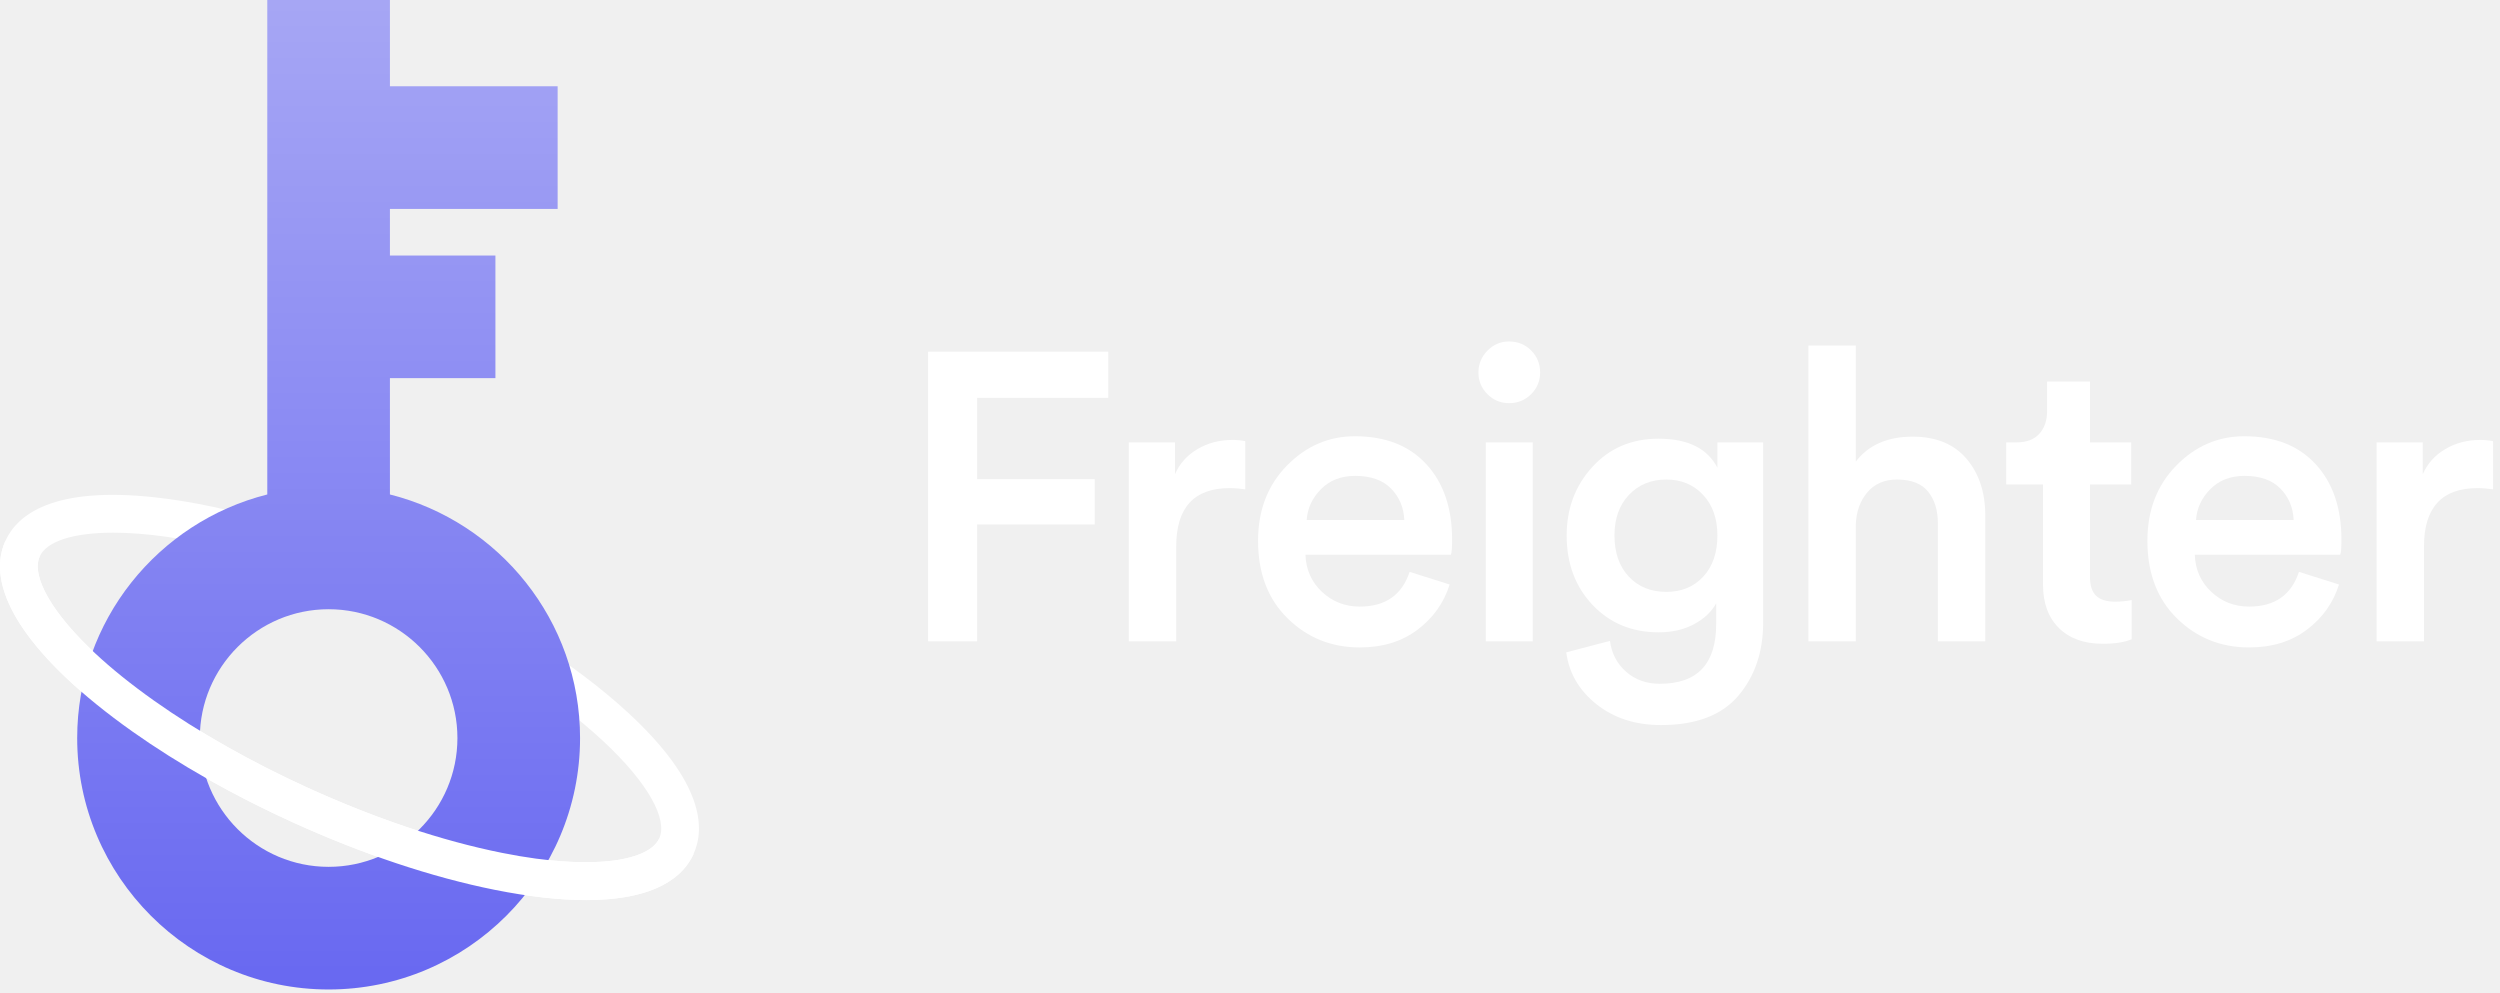
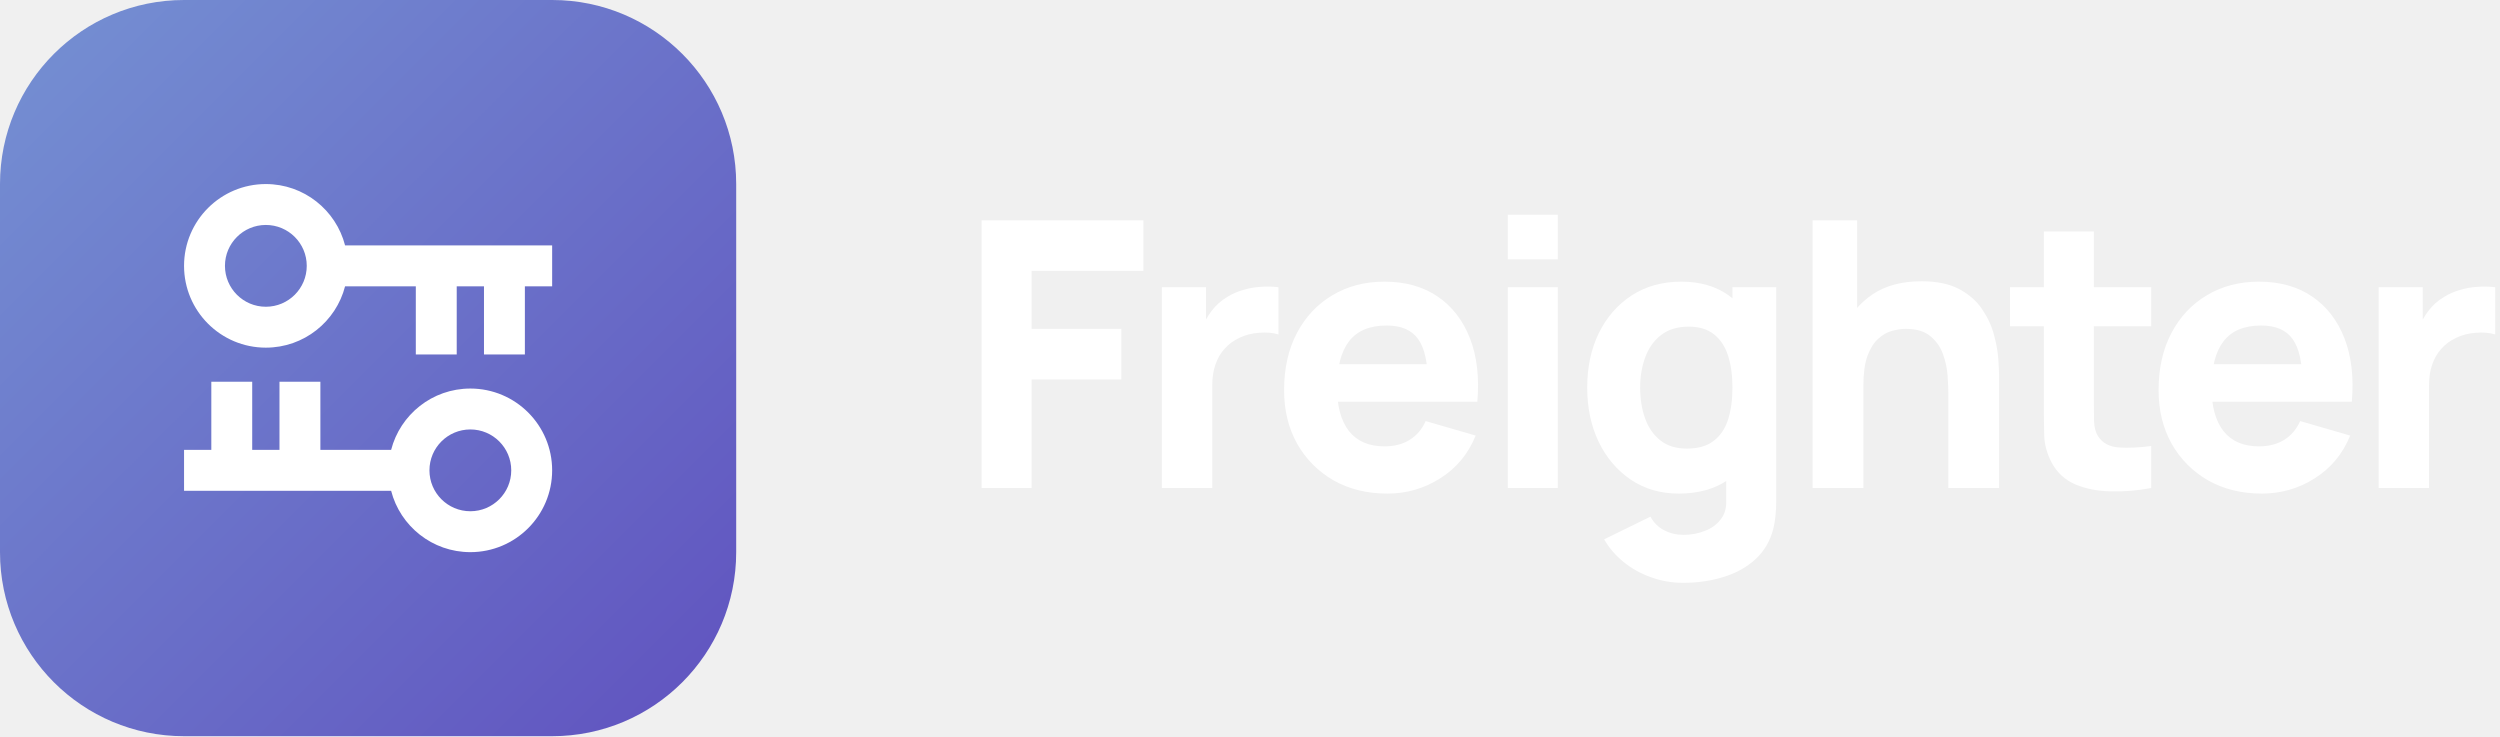
- <svg xmlns="http://www.w3.org/2000/svg" width="126" height="50" viewBox="0 0 126 50" fill="none">
-   <path d="M49.246 32.322H46.776V17.725H55.855V20.052H49.246V24.149H55.175V26.434H49.246V32.322Z" fill="white" />
-   <path d="M62.76 22.234V24.663C62.486 24.622 62.225 24.601 61.978 24.601C60.179 24.601 59.281 25.583 59.281 27.545V32.322H56.893V22.296H59.219V23.901C59.452 23.366 59.83 22.944 60.351 22.635C60.873 22.326 61.463 22.172 62.122 22.172C62.341 22.172 62.554 22.193 62.76 22.234Z" fill="white" />
-   <path d="M71.044 28.822L73.062 29.46C72.774 30.38 72.235 31.138 71.446 31.735C70.656 32.332 69.686 32.631 68.533 32.631C67.105 32.631 65.894 32.144 64.899 31.169C63.904 30.195 63.406 28.891 63.406 27.257C63.406 25.72 63.89 24.457 64.858 23.469C65.825 22.481 66.968 21.987 68.286 21.987C69.823 21.987 71.024 22.457 71.888 23.397C72.753 24.337 73.186 25.603 73.186 27.195C73.186 27.621 73.165 27.875 73.124 27.957H65.794C65.822 28.712 66.1 29.336 66.628 29.831C67.156 30.325 67.791 30.572 68.533 30.572C69.823 30.572 70.66 29.989 71.044 28.822ZM65.856 26.207H70.777C70.749 25.576 70.526 25.048 70.108 24.622C69.689 24.197 69.089 23.984 68.306 23.984C67.593 23.984 67.016 24.207 66.577 24.653C66.137 25.099 65.897 25.617 65.856 26.207Z" fill="white" />
-   <path d="M74.966 19.866C74.664 19.564 74.513 19.201 74.513 18.775C74.513 18.35 74.664 17.983 74.966 17.674C75.268 17.365 75.632 17.21 76.057 17.21C76.496 17.21 76.867 17.362 77.169 17.663C77.471 17.965 77.622 18.336 77.622 18.775C77.622 19.201 77.471 19.565 77.169 19.866C76.867 20.168 76.496 20.319 76.057 20.319C75.632 20.319 75.268 20.168 74.966 19.866ZM77.251 32.322H74.884V22.296H77.251V32.322Z" fill="white" />
-   <path d="M78.939 32.878L81.142 32.301C81.225 32.932 81.496 33.451 81.956 33.856C82.415 34.261 82.981 34.463 83.654 34.463C85.548 34.463 86.495 33.461 86.495 31.457V30.407C86.262 30.833 85.891 31.183 85.383 31.457C84.876 31.732 84.278 31.869 83.592 31.869C82.247 31.869 81.139 31.41 80.267 30.49C79.396 29.57 78.96 28.404 78.96 26.99C78.96 25.631 79.392 24.478 80.257 23.531C81.122 22.584 82.234 22.11 83.592 22.11C85.061 22.11 86.049 22.598 86.557 23.572V22.296H88.863V31.375C88.863 32.857 88.444 34.089 87.607 35.071C86.77 36.052 85.473 36.543 83.716 36.543C82.425 36.543 81.341 36.193 80.463 35.493C79.584 34.792 79.076 33.921 78.939 32.878ZM83.984 29.831C84.752 29.831 85.373 29.573 85.847 29.059C86.32 28.544 86.557 27.855 86.557 26.99C86.557 26.139 86.317 25.456 85.836 24.941C85.356 24.427 84.738 24.169 83.984 24.169C83.215 24.169 82.587 24.427 82.1 24.941C81.612 25.456 81.369 26.139 81.369 26.99C81.369 27.855 81.609 28.544 82.089 29.059C82.57 29.573 83.201 29.831 83.984 29.831Z" fill="white" />
-   <path d="M93.532 26.434V32.322H91.144V17.416H93.532V23.263C94.177 22.426 95.131 22.007 96.394 22.007C97.574 22.007 98.48 22.378 99.111 23.119C99.742 23.86 100.058 24.814 100.058 25.981V32.322H97.67V26.393C97.67 25.72 97.505 25.181 97.176 24.776C96.847 24.372 96.325 24.169 95.611 24.169C94.98 24.169 94.482 24.382 94.119 24.807C93.755 25.233 93.559 25.775 93.532 26.434Z" fill="white" />
-   <path d="M105.335 19.228V22.296H107.414V24.416H105.335V29.069C105.335 29.509 105.438 29.828 105.644 30.026C105.85 30.225 106.172 30.325 106.611 30.325C106.886 30.325 107.16 30.298 107.435 30.243V32.219C107.078 32.37 106.591 32.446 105.973 32.446C105.039 32.446 104.305 32.181 103.77 31.653C103.235 31.125 102.967 30.394 102.967 29.46V24.416H101.114V22.296H101.629C102.137 22.296 102.521 22.152 102.782 21.863C103.042 21.575 103.173 21.198 103.173 20.731V19.228H105.335V19.228Z" fill="white" />
-   <path d="M115.867 28.822L117.885 29.46C117.597 30.38 117.058 31.138 116.269 31.735C115.479 32.332 114.509 32.631 113.356 32.631C111.928 32.631 110.717 32.144 109.722 31.169C108.727 30.195 108.229 28.891 108.229 27.257C108.229 25.72 108.713 24.457 109.681 23.469C110.648 22.481 111.791 21.987 113.109 21.987C114.646 21.987 115.847 22.457 116.711 23.397C117.576 24.337 118.008 25.603 118.008 27.195C118.008 27.621 117.988 27.875 117.947 27.957H110.617C110.645 28.712 110.923 29.336 111.451 29.831C111.98 30.325 112.614 30.572 113.356 30.572C114.646 30.572 115.483 29.989 115.867 28.822ZM110.679 26.207H115.6C115.572 25.576 115.349 25.048 114.931 24.622C114.512 24.197 113.912 23.984 113.129 23.984C112.415 23.984 111.839 24.207 111.4 24.653C110.96 25.099 110.72 25.617 110.679 26.207Z" fill="white" />
-   <path d="M125.649 22.234V24.663C125.374 24.622 125.113 24.601 124.866 24.601C123.068 24.601 122.169 25.583 122.169 27.545V32.322H119.781V22.296H122.107V23.901C122.341 23.366 122.718 22.944 123.24 22.635C123.761 22.326 124.352 22.172 125.01 22.172C125.23 22.172 125.443 22.193 125.649 22.234Z" fill="white" />
-   <path d="M29.547 45.362C28.909 45.362 28.2 45.323 27.413 45.237C23.737 44.835 19.239 43.487 14.749 41.443C10.259 39.399 6.29 36.892 3.572 34.383C-0.235 30.868 -0.323 28.568 0.274 27.257C0.871 25.946 2.663 24.502 7.814 25.066C11.491 25.468 15.988 26.815 20.478 28.859C24.968 30.904 28.938 33.411 31.655 35.92C35.462 39.434 35.55 41.735 34.953 43.046C34.448 44.156 33.084 45.362 29.547 45.362ZM5.708 26.847C3.654 26.847 2.343 27.295 2.002 28.044C1.547 29.045 2.642 30.939 4.861 32.987C7.433 35.363 11.225 37.752 15.536 39.715C25.208 44.118 32.357 44.164 33.225 42.259C34.092 40.353 29.363 34.991 19.691 30.588C13.821 27.915 8.879 26.847 5.708 26.847Z" fill="white" />
-   <path d="M19.652 24.921V19.059H24.969V12.878H19.652V10.529H28.105V4.347H19.652V0H13.471V24.921C7.975 26.306 3.89 31.277 3.89 37.198C3.89 44.185 9.574 49.87 16.562 49.87C23.551 49.87 29.235 44.185 29.235 37.198C29.235 31.277 25.149 26.306 19.652 24.921ZM16.562 43.689C12.982 43.689 10.071 40.777 10.071 37.198C10.071 33.618 12.982 30.705 16.562 30.705C20.141 30.705 23.054 33.618 23.054 37.198C23.054 40.777 20.141 43.689 16.562 43.689Z" fill="url(#paint0_linear)" />
-   <path d="M29.533 45.365C28.205 45.365 26.666 45.194 24.936 44.848C21.775 44.215 18.252 43.038 14.749 41.443C11.792 40.097 8.998 38.514 6.67 36.866C1.494 33.201 -0.837 29.699 0.274 27.257L2.003 28.044C1.474 29.206 3.052 31.977 7.768 35.316C10 36.896 12.686 38.417 15.536 39.715C18.909 41.25 22.288 42.382 25.309 42.986C30.111 43.947 32.745 43.313 33.225 42.259L34.953 43.046C34.255 44.58 32.379 45.365 29.533 45.365Z" fill="white" />
+ <svg xmlns="http://www.w3.org/2000/svg" width="163" height="48" viewBox="0 0 163 48" fill="none">
+   <rect width="48" height="48" rx="12" fill="url(#paint0_linear_704_3626)" />
+   <path fill-rule="evenodd" clip-rule="evenodd" d="M22.499 16C21.907 13.7 19.819 12 17.333 12C14.388 12 12 14.388 12 17.333C12 20.279 14.388 22.667 17.333 22.667C19.819 22.667 21.907 20.967 22.499 18.667H27.111V23.111H29.778V18.667H31.556V23.111H34.222V18.667H36V16H22.499ZM20 17.333C20 18.806 18.806 20 17.333 20C15.861 20 14.667 18.806 14.667 17.333C14.667 15.861 15.861 14.667 17.333 14.667C18.806 14.667 20 15.861 20 17.333Z" fill="white" />
+   <path fill-rule="evenodd" clip-rule="evenodd" d="M25.501 32C26.093 34.3 28.181 36 30.667 36C33.612 36 36 33.612 36 30.667C36 27.721 33.612 25.333 30.667 25.333C28.181 25.333 26.093 27.033 25.501 29.333H20.889V24.889H18.222L18.222 29.333H16.444L16.444 24.889H13.778L13.778 29.333H12L12 32H25.501ZM28 30.667C28 29.194 29.194 28 30.667 28C32.139 28 33.333 29.194 33.333 30.667C33.333 32.139 32.139 33.333 30.667 33.333C29.194 33.333 28 32.139 28 30.667Z" fill="white" />
+   <path d="M64 31.818V14.364H74.549V17.661H67.261V21.442H73.111V24.739H67.261V31.818H64Z" fill="white" />
+   <path d="M75.755 31.818V18.727H78.632V21.927L78.32 21.515C78.488 21.063 78.712 20.651 78.991 20.279C79.271 19.907 79.615 19.6 80.022 19.358C80.334 19.164 80.674 19.014 81.041 18.909C81.409 18.796 81.788 18.727 82.18 18.703C82.572 18.671 82.963 18.679 83.355 18.727V21.806C82.995 21.693 82.576 21.657 82.096 21.697C81.625 21.729 81.197 21.838 80.814 22.024C80.43 22.202 80.106 22.44 79.843 22.739C79.579 23.03 79.379 23.378 79.243 23.782C79.107 24.178 79.039 24.626 79.039 25.127V31.818H75.755Z" fill="white" />
+   <path d="M90.46 32.182C89.133 32.182 87.963 31.895 86.948 31.321C85.941 30.739 85.149 29.943 84.574 28.933C84.007 27.915 83.723 26.752 83.723 25.442C83.723 24.012 84.002 22.768 84.562 21.709C85.121 20.651 85.893 19.83 86.876 19.248C87.859 18.659 88.989 18.364 90.268 18.364C91.627 18.364 92.782 18.687 93.733 19.333C94.684 19.98 95.387 20.889 95.843 22.061C96.298 23.232 96.458 24.61 96.322 26.194H93.097V24.982C93.097 23.648 92.885 22.691 92.462 22.109C92.046 21.519 91.363 21.224 90.412 21.224C89.301 21.224 88.482 21.568 87.954 22.255C87.435 22.933 87.175 23.939 87.175 25.273C87.175 26.493 87.435 27.438 87.954 28.109C88.482 28.772 89.253 29.103 90.268 29.103C90.907 29.103 91.455 28.962 91.91 28.679C92.366 28.396 92.714 27.988 92.953 27.454L96.214 28.4C95.727 29.596 94.955 30.525 93.9 31.188C92.853 31.851 91.707 32.182 90.46 32.182ZM86.168 26.194V23.745H94.752V26.194H86.168Z" fill="white" />
+   <path d="M98.309 16.909V14H101.57V16.909H98.309ZM98.309 31.818V18.727H101.57V31.818H98.309Z" fill="white" />
+   <path d="M109.743 38C109.008 38 108.309 37.879 107.646 37.636C106.982 37.402 106.387 37.071 105.859 36.642C105.34 36.222 104.916 35.729 104.589 35.164L107.61 33.685C107.817 34.073 108.113 34.368 108.497 34.57C108.888 34.772 109.312 34.873 109.767 34.873C110.255 34.873 110.715 34.788 111.146 34.618C111.578 34.457 111.921 34.21 112.177 33.879C112.441 33.556 112.565 33.151 112.549 32.667V28.861H112.956V18.727H115.809V32.715C115.809 33.038 115.793 33.341 115.761 33.624C115.737 33.915 115.689 34.202 115.618 34.485C115.41 35.285 115.022 35.943 114.455 36.461C113.895 36.978 113.208 37.362 112.393 37.612C111.578 37.871 110.695 38 109.743 38ZM109.456 32.182C108.265 32.182 107.222 31.879 106.327 31.273C105.432 30.667 104.733 29.842 104.229 28.8C103.734 27.758 103.486 26.582 103.486 25.273C103.486 23.939 103.738 22.756 104.241 21.721C104.753 20.679 105.468 19.859 106.387 19.261C107.306 18.663 108.385 18.364 109.624 18.364C110.854 18.364 111.889 18.667 112.728 19.273C113.568 19.879 114.203 20.703 114.635 21.745C115.066 22.788 115.282 23.964 115.282 25.273C115.282 26.582 115.062 27.758 114.623 28.8C114.191 29.842 113.544 30.667 112.681 31.273C111.817 31.879 110.742 32.182 109.456 32.182ZM109.983 29.248C110.711 29.248 111.29 29.083 111.721 28.752C112.161 28.42 112.477 27.956 112.669 27.358C112.86 26.76 112.956 26.065 112.956 25.273C112.956 24.481 112.86 23.786 112.669 23.188C112.477 22.59 112.169 22.125 111.745 21.794C111.33 21.463 110.782 21.297 110.103 21.297C109.376 21.297 108.776 21.479 108.305 21.842C107.841 22.198 107.498 22.679 107.274 23.285C107.05 23.883 106.938 24.546 106.938 25.273C106.938 26.008 107.046 26.679 107.262 27.285C107.478 27.883 107.809 28.36 108.257 28.715C108.705 29.071 109.28 29.248 109.983 29.248Z" fill="white" />
+   <path d="M127.031 31.818V25.636C127.031 25.337 127.015 24.958 126.983 24.497C126.951 24.028 126.851 23.56 126.683 23.091C126.515 22.622 126.239 22.23 125.856 21.915C125.48 21.6 124.945 21.442 124.249 21.442C123.97 21.442 123.67 21.487 123.35 21.576C123.031 21.665 122.731 21.838 122.451 22.097C122.171 22.348 121.94 22.719 121.756 23.212C121.58 23.705 121.492 24.36 121.492 25.176L119.622 24.279C119.622 23.244 119.83 22.275 120.245 21.37C120.661 20.465 121.284 19.733 122.115 19.176C122.955 18.618 124.01 18.339 125.28 18.339C126.295 18.339 127.122 18.513 127.762 18.861C128.401 19.208 128.897 19.648 129.248 20.182C129.608 20.715 129.864 21.273 130.015 21.855C130.167 22.428 130.259 22.953 130.291 23.43C130.323 23.907 130.339 24.255 130.339 24.473V31.818H127.031ZM118.183 31.818V14.364H121.085V23.333H121.492V31.818H118.183Z" fill="white" />
+   <path d="M140.259 31.818C139.364 31.988 138.485 32.061 137.622 32.036C136.766 32.02 135.999 31.871 135.32 31.588C134.649 31.297 134.137 30.832 133.785 30.194C133.466 29.596 133.298 28.99 133.282 28.376C133.266 27.753 133.258 27.05 133.258 26.267V15.091H136.519V26.073C136.519 26.582 136.523 27.042 136.531 27.454C136.547 27.859 136.631 28.182 136.782 28.424C137.07 28.885 137.53 29.135 138.161 29.176C138.792 29.216 139.492 29.184 140.259 29.079V31.818ZM131.052 21.273V18.727H140.259V21.273H131.052Z" fill="white" />
+   <path d="M147.477 32.182C146.15 32.182 144.98 31.895 143.965 31.321C142.958 30.739 142.166 29.943 141.591 28.933C141.024 27.915 140.74 26.752 140.74 25.442C140.74 24.012 141.02 22.768 141.579 21.709C142.138 20.651 142.91 19.83 143.893 19.248C144.876 18.659 146.007 18.364 147.285 18.364C148.644 18.364 149.799 18.687 150.75 19.333C151.701 19.98 152.404 20.889 152.86 22.061C153.315 23.232 153.475 24.61 153.339 26.194H150.114V24.982C150.114 23.648 149.903 22.691 149.479 22.109C149.063 21.519 148.38 21.224 147.429 21.224C146.318 21.224 145.499 21.568 144.972 22.255C144.452 22.933 144.192 23.939 144.192 25.273C144.192 26.493 144.452 27.438 144.972 28.109C145.499 28.772 146.27 29.103 147.285 29.103C147.925 29.103 148.472 28.962 148.928 28.679C149.383 28.396 149.731 27.988 149.971 27.454L153.231 28.4C152.744 29.596 151.973 30.525 150.918 31.188C149.871 31.851 148.724 32.182 147.477 32.182ZM143.185 26.194V23.745H151.769V26.194H143.185Z" fill="white" />
+   <path d="M155.087 31.818V18.727H157.964V21.927L157.652 21.515C157.82 21.063 158.044 20.651 158.324 20.279C158.603 19.907 158.947 19.6 159.355 19.358C159.666 19.164 160.006 19.014 160.374 18.909C160.741 18.796 161.121 18.727 161.512 18.703C161.904 18.671 162.296 18.679 162.687 18.727V21.806C162.328 21.693 161.908 21.657 161.428 21.697C160.957 21.729 160.529 21.838 160.146 22.024C159.762 22.202 159.438 22.44 159.175 22.739C158.911 23.03 158.711 23.378 158.575 23.782C158.439 24.178 158.372 24.626 158.372 25.127V31.818H155.087Z" fill="white" />
  <defs>
-     <linearGradient id="paint0_linear" x1="16.562" y1="-0.672" x2="16.562" y2="49.913" gradientUnits="userSpaceOnUse">
-       <stop stop-color="#A7A7F4" />
-       <stop offset="1" stop-color="#6868F1" />
+     <linearGradient id="paint0_linear_704_3626" x1="0" y1="0" x2="48" y2="48" gradientUnits="userSpaceOnUse">
+       <stop stop-color="#7591D3" />
+       <stop offset="1" stop-color="#6052BF" />
    </linearGradient>
  </defs>
</svg>
